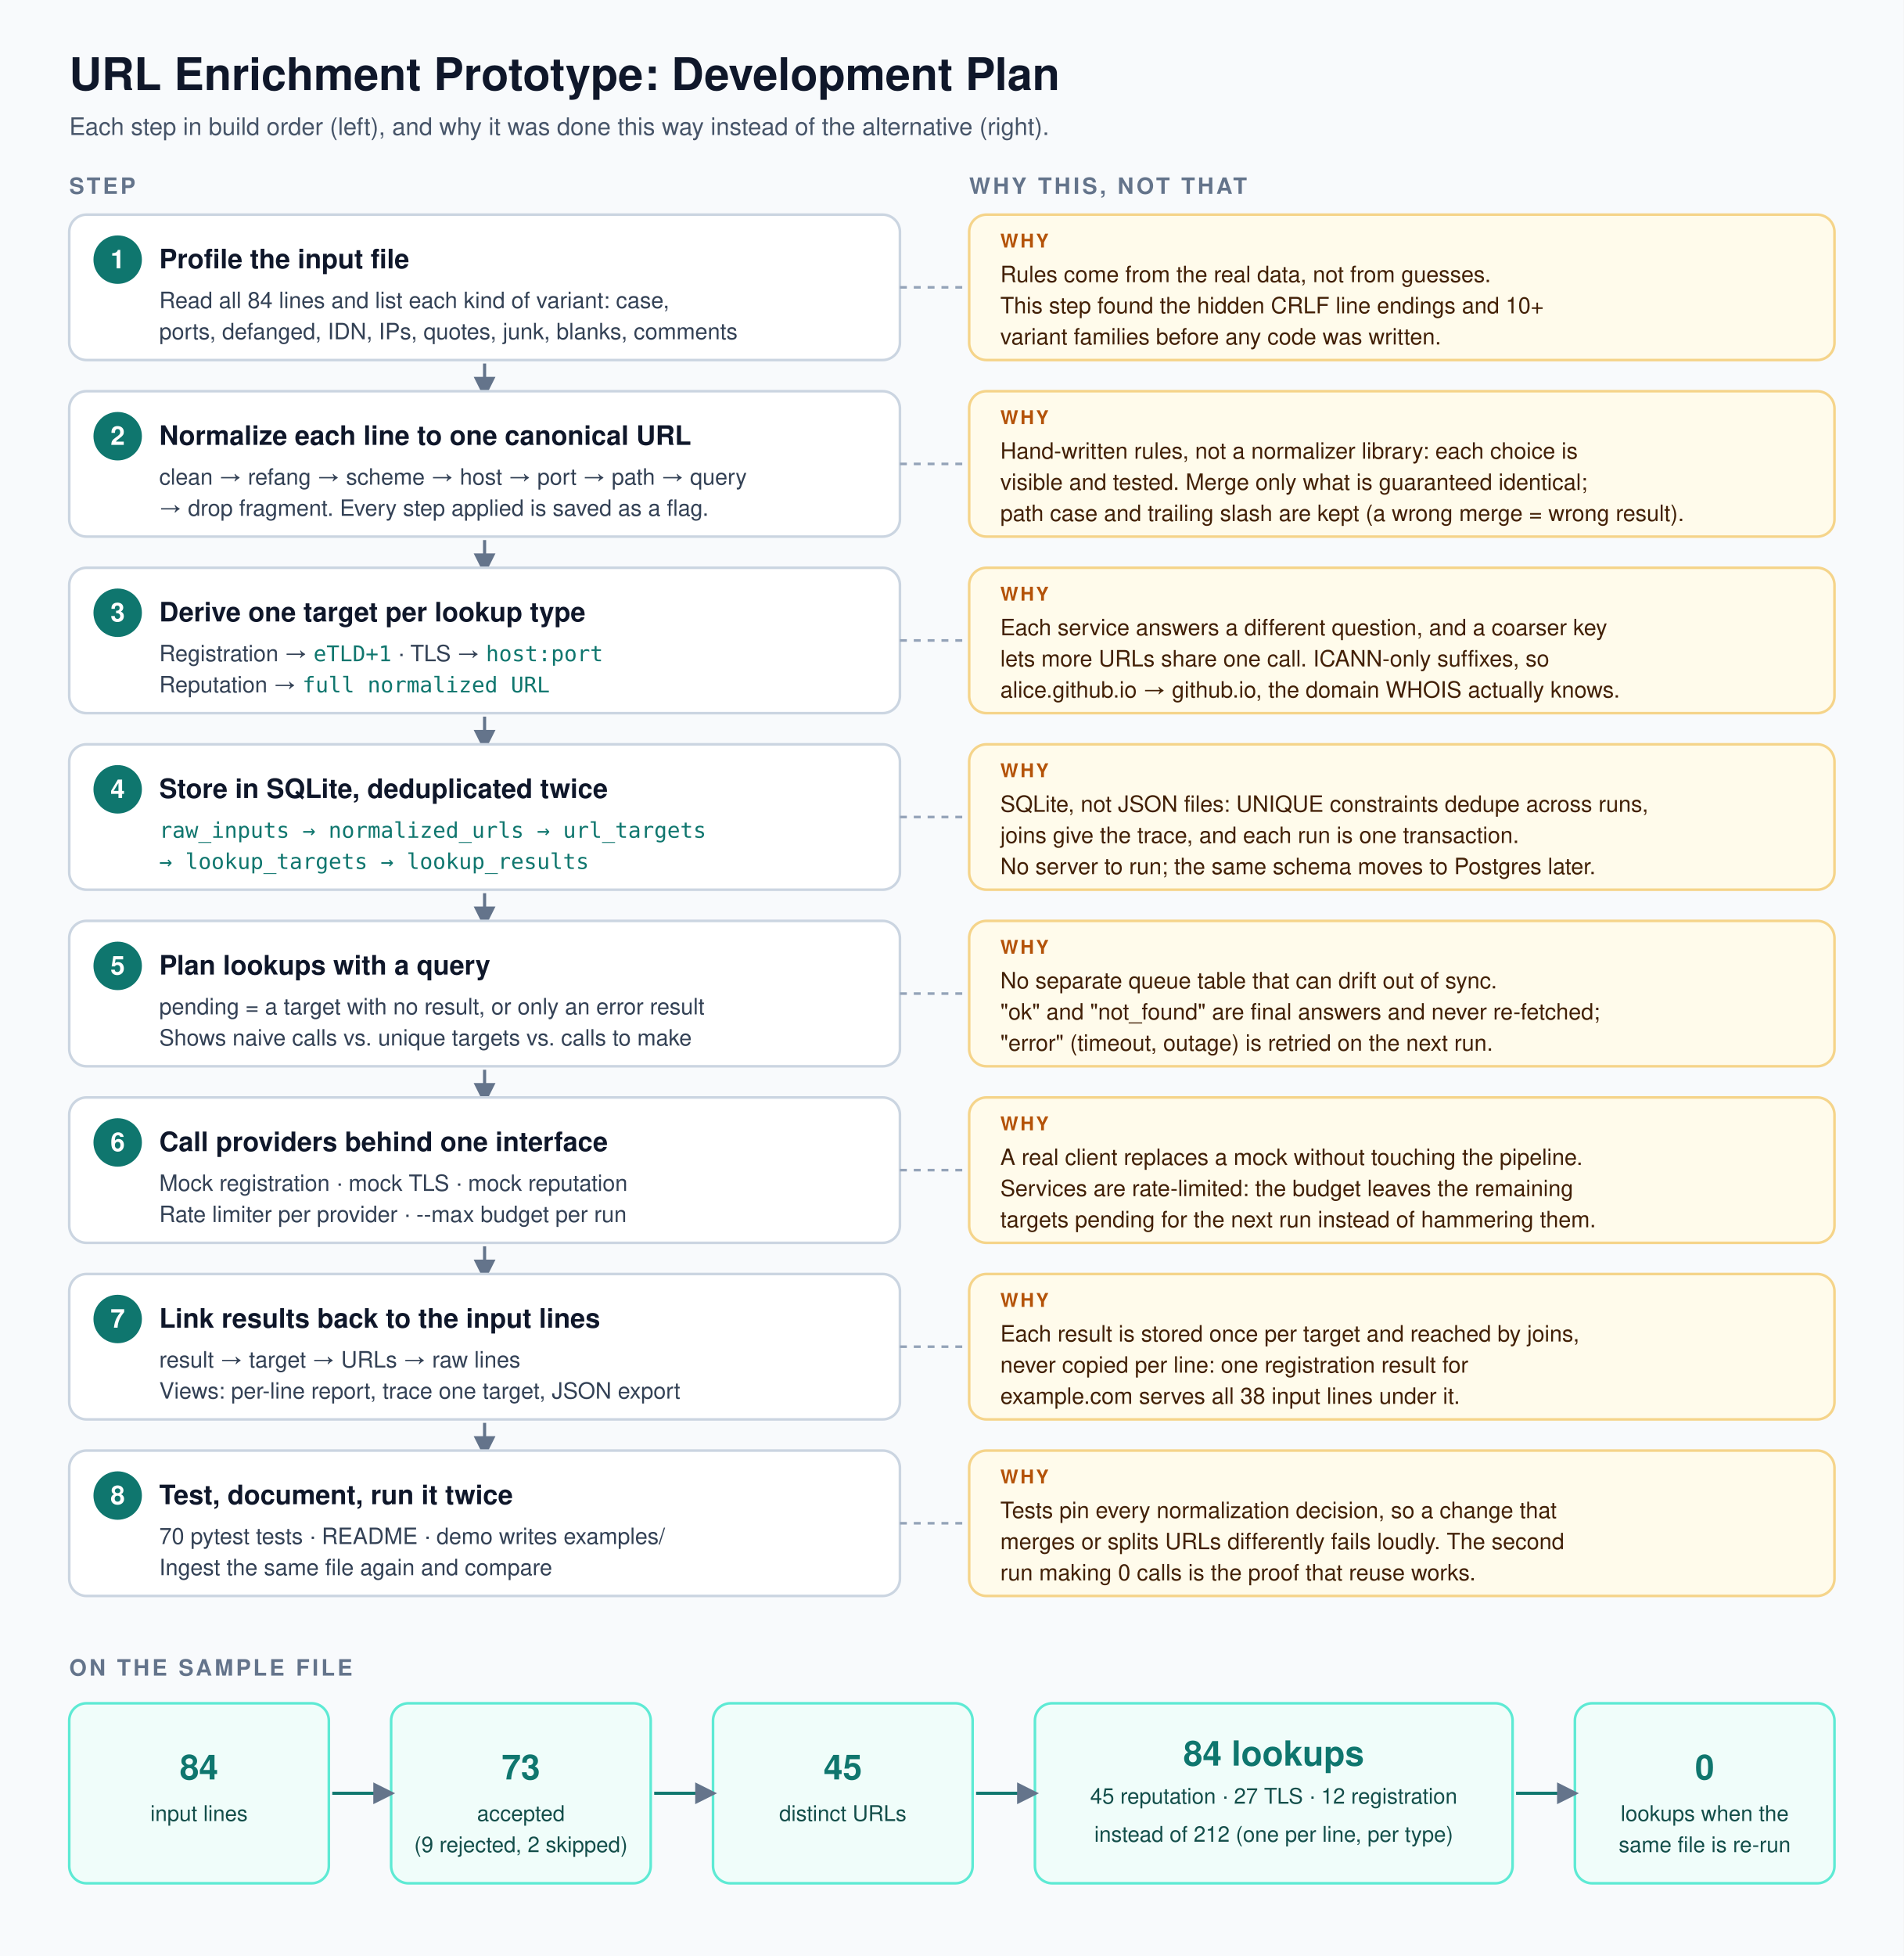
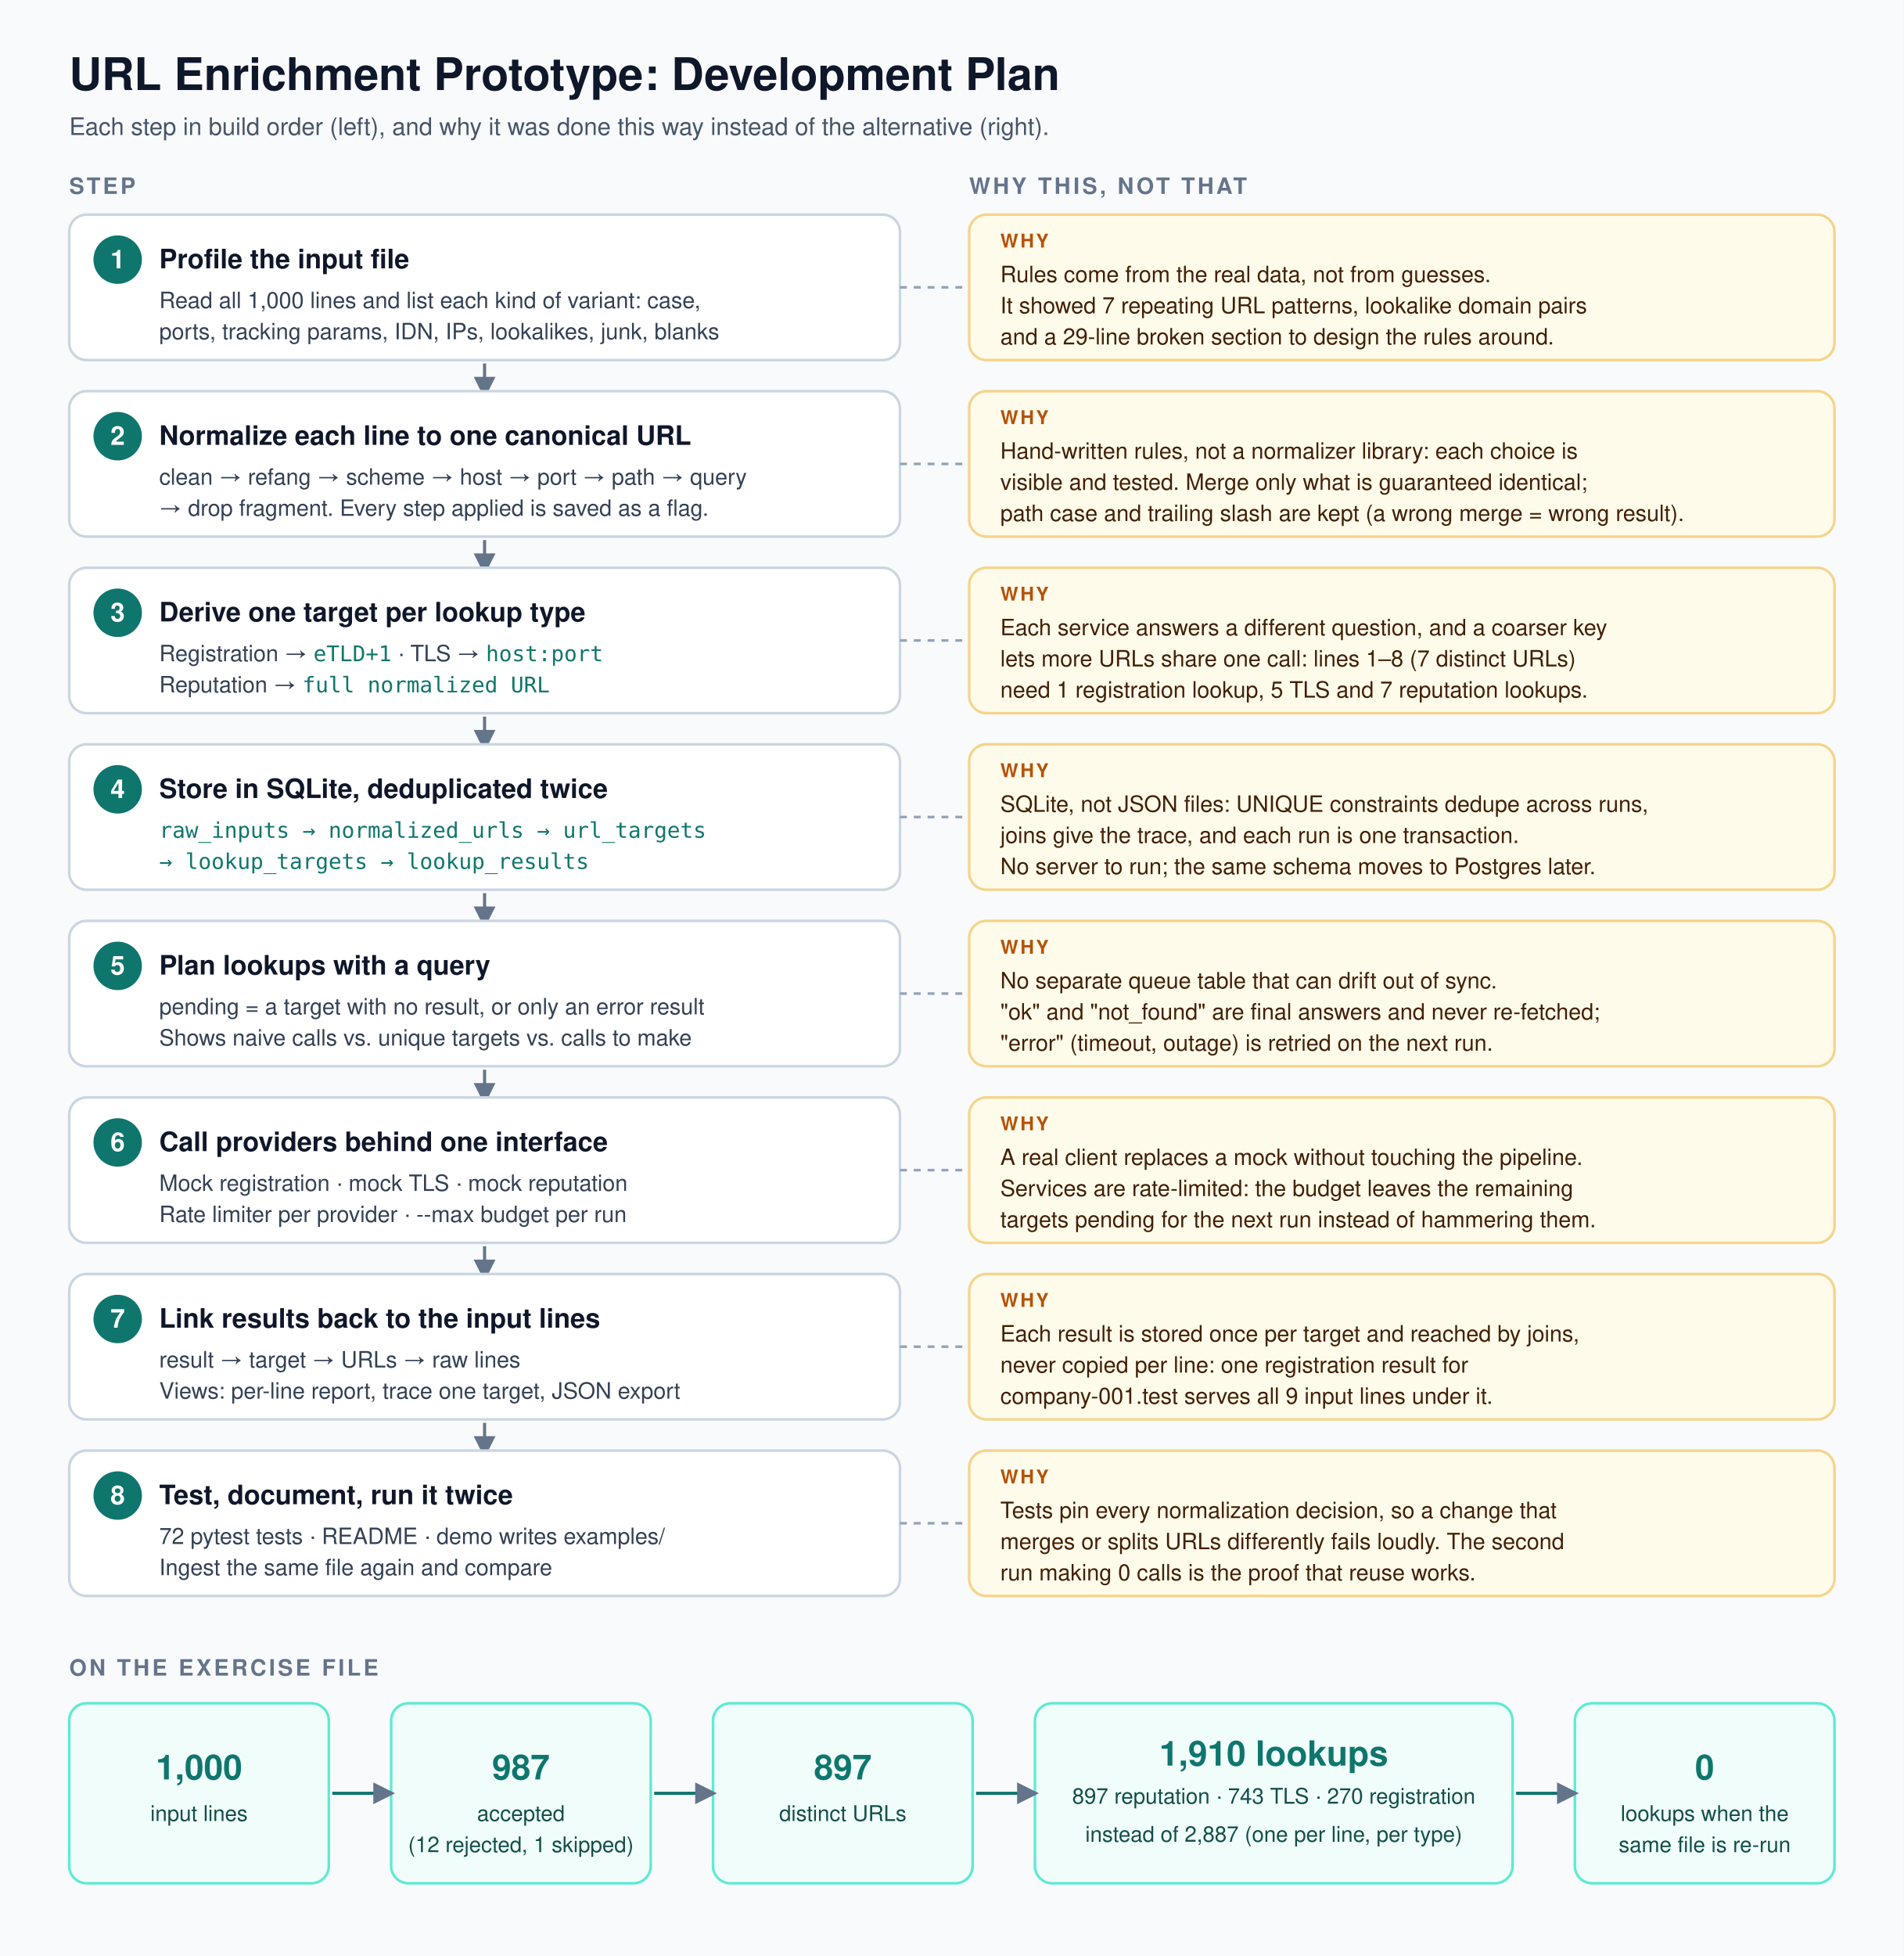
<svg xmlns="http://www.w3.org/2000/svg" viewBox="0 0 1100 1130" width="1100" height="1130" font-family="-apple-system, 'Segoe UI', Helvetica, Arial, sans-serif">
  <defs>
    <marker id="arrow" viewBox="0 0 10 10" refX="5" refY="5" markerWidth="7" markerHeight="7" orient="auto-start-reverse">
      <path d="M0,0 L10,5 L0,10 z" fill="#64748b" />
    </marker>
    <style>
      .title { font-size: 26px; font-weight: 700; fill: #0f172a; }
      .sub   { font-size: 14px; fill: #475569; }
      .head  { font-size: 13px; font-weight: 700; fill: #64748b; letter-spacing: 1.5px; }
      .step  { fill: #ffffff; stroke: #cbd5e1; stroke-width: 1.5; }
      .why   { fill: #fffbeb; stroke: #f5d48a; stroke-width: 1.5; }
      .num   { fill: #0f766e; }
      .numt  { font-size: 15px; font-weight: 700; fill: #ffffff; }
      .st    { font-size: 15.5px; font-weight: 700; fill: #0f172a; }
      .sd    { font-size: 13px; fill: #334155; }
      .wl    { font-size: 11px; font-weight: 700; fill: #b45309; letter-spacing: 1.2px; }
      .wd    { font-size: 13px; fill: #422006; }
      .code  { font-family: ui-monospace, Menlo, Consolas, monospace; font-size: 12.5px; fill: #0f766e; }
      .link  { stroke: #94a3b8; stroke-width: 1.5; stroke-dasharray: 4 4; }
      .fbox  { fill: #f0fdfa; stroke: #5eead4; stroke-width: 1.5; }
      .fbig  { font-size: 20px; font-weight: 700; fill: #0f766e; }
      .fsm   { font-size: 12.5px; fill: #134e4a; }
    </style>
  </defs>
  <rect width="1100" height="1130" fill="#f8fafc" />
  <text x="40" y="52" class="title">URL Enrichment Prototype: Development Plan</text>
  <text x="40" y="78" class="sub">Each step in build order (left), and why it was done this way instead of the alternative (right).</text>
  <text x="40" y="112" class="head">STEP</text>
  <text x="560" y="112" class="head">WHY THIS, NOT THAT</text>
  <g stroke="#64748b" stroke-width="1.8" marker-end="url(#arrow)">
    <line x1="280" y1="210" x2="280" y2="224" />
    <line x1="280" y1="312" x2="280" y2="326" />
    <line x1="280" y1="414" x2="280" y2="428" />
    <line x1="280" y1="516" x2="280" y2="530" />
    <line x1="280" y1="618" x2="280" y2="632" />
    <line x1="280" y1="720" x2="280" y2="734" />
    <line x1="280" y1="822" x2="280" y2="836" />
  </g>
  <g transform="translate(0,124)">
    <rect x="40" y="0" width="480" height="84" rx="10" class="step" />
    <circle cx="68" cy="26" r="14" class="num" />
    <text x="68" y="31" text-anchor="middle" class="numt">1</text>
    <text x="92" y="31" class="st">Profile the input file</text>
-     <text x="92" y="54" class="sd">Read all 84 lines and list each kind of variant: case,</text>
-     <text x="92" y="72" class="sd">ports, defanged, IDN, IPs, quotes, junk, blanks, comments</text>
+     <text x="92" y="54" class="sd">Read all 1,000 lines and list each kind of variant: case,</text>
+     <text x="92" y="72" class="sd">ports, tracking params, IDN, IPs, lookalikes, junk, blanks</text>
    <line x1="520" y1="42" x2="560" y2="42" class="link" />
    <rect x="560" y="0" width="500" height="84" rx="10" class="why" />
    <text x="578" y="19" class="wl">WHY</text>
    <text x="578" y="39" class="wd">Rules come from the real data, not from guesses.</text>
-     <text x="578" y="57" class="wd">This step found the hidden CRLF line endings and 10+</text>
-     <text x="578" y="75" class="wd">variant families before any code was written.</text>
+     <text x="578" y="57" class="wd">It showed 7 repeating URL patterns, lookalike domain pairs</text>
+     <text x="578" y="75" class="wd">and a 29-line broken section to design the rules around.</text>
  </g>
  <g transform="translate(0,226)">
    <rect x="40" y="0" width="480" height="84" rx="10" class="step" />
    <circle cx="68" cy="26" r="14" class="num" />
    <text x="68" y="31" text-anchor="middle" class="numt">2</text>
    <text x="92" y="31" class="st">Normalize each line to one canonical URL</text>
    <text x="92" y="54" class="sd">clean → refang → scheme → host → port → path → query</text>
    <text x="92" y="72" class="sd">→ drop fragment. Every step applied is saved as a flag.</text>
    <line x1="520" y1="42" x2="560" y2="42" class="link" />
    <rect x="560" y="0" width="500" height="84" rx="10" class="why" />
    <text x="578" y="19" class="wl">WHY</text>
    <text x="578" y="39" class="wd">Hand-written rules, not a normalizer library: each choice is</text>
    <text x="578" y="57" class="wd">visible and tested. Merge only what is guaranteed identical;</text>
    <text x="578" y="75" class="wd">path case and trailing slash are kept (a wrong merge = wrong result).</text>
  </g>
  <g transform="translate(0,328)">
    <rect x="40" y="0" width="480" height="84" rx="10" class="step" />
    <circle cx="68" cy="26" r="14" class="num" />
    <text x="68" y="31" text-anchor="middle" class="numt">3</text>
    <text x="92" y="31" class="st">Derive one target per lookup type</text>
    <text x="92" y="54" class="sd">Registration → <tspan class="code">eTLD+1</tspan>  ·  TLS → <tspan class="code">host:port</tspan>
    </text>
    <text x="92" y="72" class="sd">Reputation → <tspan class="code">full normalized URL</tspan>
    </text>
    <line x1="520" y1="42" x2="560" y2="42" class="link" />
    <rect x="560" y="0" width="500" height="84" rx="10" class="why" />
    <text x="578" y="19" class="wl">WHY</text>
    <text x="578" y="39" class="wd">Each service answers a different question, and a coarser key</text>
-     <text x="578" y="57" class="wd">lets more URLs share one call. ICANN-only suffixes, so</text>
-     <text x="578" y="75" class="wd">alice.github.io → github.io, the domain WHOIS actually knows.</text>
+     <text x="578" y="57" class="wd">lets more URLs share one call: lines 1–8 (7 distinct URLs)</text>
+     <text x="578" y="75" class="wd">need 1 registration lookup, 5 TLS and 7 reputation lookups.</text>
  </g>
  <g transform="translate(0,430)">
    <rect x="40" y="0" width="480" height="84" rx="10" class="step" />
    <circle cx="68" cy="26" r="14" class="num" />
    <text x="68" y="31" text-anchor="middle" class="numt">4</text>
    <text x="92" y="31" class="st">Store in SQLite, deduplicated twice</text>
    <text x="92" y="54" class="code">raw_inputs → normalized_urls → url_targets</text>
    <text x="92" y="72" class="code">→ lookup_targets → lookup_results</text>
    <line x1="520" y1="42" x2="560" y2="42" class="link" />
    <rect x="560" y="0" width="500" height="84" rx="10" class="why" />
    <text x="578" y="19" class="wl">WHY</text>
    <text x="578" y="39" class="wd">SQLite, not JSON files: UNIQUE constraints dedupe across runs,</text>
    <text x="578" y="57" class="wd">joins give the trace, and each run is one transaction.</text>
    <text x="578" y="75" class="wd">No server to run; the same schema moves to Postgres later.</text>
  </g>
  <g transform="translate(0,532)">
    <rect x="40" y="0" width="480" height="84" rx="10" class="step" />
    <circle cx="68" cy="26" r="14" class="num" />
    <text x="68" y="31" text-anchor="middle" class="numt">5</text>
    <text x="92" y="31" class="st">Plan lookups with a query</text>
    <text x="92" y="54" class="sd">pending = a target with no result, or only an error result</text>
    <text x="92" y="72" class="sd">Shows naive calls vs. unique targets vs. calls to make</text>
    <line x1="520" y1="42" x2="560" y2="42" class="link" />
    <rect x="560" y="0" width="500" height="84" rx="10" class="why" />
    <text x="578" y="19" class="wl">WHY</text>
    <text x="578" y="39" class="wd">No separate queue table that can drift out of sync.</text>
    <text x="578" y="57" class="wd">"ok" and "not_found" are final answers and never re-fetched;</text>
    <text x="578" y="75" class="wd">"error" (timeout, outage) is retried on the next run.</text>
  </g>
  <g transform="translate(0,634)">
    <rect x="40" y="0" width="480" height="84" rx="10" class="step" />
    <circle cx="68" cy="26" r="14" class="num" />
    <text x="68" y="31" text-anchor="middle" class="numt">6</text>
    <text x="92" y="31" class="st">Call providers behind one interface</text>
    <text x="92" y="54" class="sd">Mock registration · mock TLS · mock reputation</text>
    <text x="92" y="72" class="sd">Rate limiter per provider · --max budget per run</text>
    <line x1="520" y1="42" x2="560" y2="42" class="link" />
    <rect x="560" y="0" width="500" height="84" rx="10" class="why" />
    <text x="578" y="19" class="wl">WHY</text>
    <text x="578" y="39" class="wd">A real client replaces a mock without touching the pipeline.</text>
    <text x="578" y="57" class="wd">Services are rate-limited: the budget leaves the remaining</text>
    <text x="578" y="75" class="wd">targets pending for the next run instead of hammering them.</text>
  </g>
  <g transform="translate(0,736)">
    <rect x="40" y="0" width="480" height="84" rx="10" class="step" />
    <circle cx="68" cy="26" r="14" class="num" />
    <text x="68" y="31" text-anchor="middle" class="numt">7</text>
    <text x="92" y="31" class="st">Link results back to the input lines</text>
    <text x="92" y="54" class="sd">result → target → URLs → raw lines</text>
    <text x="92" y="72" class="sd">Views: per-line report, trace one target, JSON export</text>
    <line x1="520" y1="42" x2="560" y2="42" class="link" />
    <rect x="560" y="0" width="500" height="84" rx="10" class="why" />
    <text x="578" y="19" class="wl">WHY</text>
    <text x="578" y="39" class="wd">Each result is stored once per target and reached by joins,</text>
    <text x="578" y="57" class="wd">never copied per line: one registration result for</text>
-     <text x="578" y="75" class="wd">example.com serves all 38 input lines under it.</text>
+     <text x="578" y="75" class="wd">company-001.test serves all 9 input lines under it.</text>
  </g>
  <g transform="translate(0,838)">
    <rect x="40" y="0" width="480" height="84" rx="10" class="step" />
    <circle cx="68" cy="26" r="14" class="num" />
    <text x="68" y="31" text-anchor="middle" class="numt">8</text>
    <text x="92" y="31" class="st">Test, document, run it twice</text>
-     <text x="92" y="54" class="sd">70 pytest tests · README · demo writes examples/</text>
+     <text x="92" y="54" class="sd">72 pytest tests · README · demo writes examples/</text>
    <text x="92" y="72" class="sd">Ingest the same file again and compare</text>
    <line x1="520" y1="42" x2="560" y2="42" class="link" />
    <rect x="560" y="0" width="500" height="84" rx="10" class="why" />
    <text x="578" y="19" class="wl">WHY</text>
    <text x="578" y="39" class="wd">Tests pin every normalization decision, so a change that</text>
    <text x="578" y="57" class="wd">merges or splits URLs differently fails loudly. The second</text>
    <text x="578" y="75" class="wd">run making 0 calls is the proof that reuse works.</text>
  </g>
-   <text x="40" y="968" class="head">ON THE SAMPLE FILE</text>
+   <text x="40" y="968" class="head">ON THE EXERCISE FILE</text>
  <g transform="translate(0,984)">
    <rect x="40" y="0" width="150" height="104" rx="10" class="fbox" />
-     <text x="115" y="44" text-anchor="middle" class="fbig">84</text>
+     <text x="115" y="44" text-anchor="middle" class="fbig">1,000</text>
    <text x="115" y="68" text-anchor="middle" class="fsm">input lines</text>
    <rect x="226" y="0" width="150" height="104" rx="10" class="fbox" />
-     <text x="301" y="44" text-anchor="middle" class="fbig">73</text>
+     <text x="301" y="44" text-anchor="middle" class="fbig">987</text>
    <text x="301" y="68" text-anchor="middle" class="fsm">accepted</text>
-     <text x="301" y="86" text-anchor="middle" class="fsm">(9 rejected, 2 skipped)</text>
+     <text x="301" y="86" text-anchor="middle" class="fsm">(12 rejected, 1 skipped)</text>
    <rect x="412" y="0" width="150" height="104" rx="10" class="fbox" />
-     <text x="487" y="44" text-anchor="middle" class="fbig">45</text>
+     <text x="487" y="44" text-anchor="middle" class="fbig">897</text>
    <text x="487" y="68" text-anchor="middle" class="fsm">distinct URLs</text>
    <rect x="598" y="0" width="276" height="104" rx="10" class="fbox" />
-     <text x="736" y="36" text-anchor="middle" class="fbig">84 lookups</text>
-     <text x="736" y="58" text-anchor="middle" class="fsm">45 reputation · 27 TLS · 12 registration</text>
-     <text x="736" y="80" text-anchor="middle" class="fsm">instead of 212 (one per line, per type)</text>
+     <text x="736" y="36" text-anchor="middle" class="fbig">1,910 lookups</text>
+     <text x="736" y="58" text-anchor="middle" class="fsm">897 reputation · 743 TLS · 270 registration</text>
+     <text x="736" y="80" text-anchor="middle" class="fsm">instead of 2,887 (one per line, per type)</text>
    <rect x="910" y="0" width="150" height="104" rx="10" class="fbox" />
    <text x="985" y="44" text-anchor="middle" class="fbig">0</text>
    <text x="985" y="68" text-anchor="middle" class="fsm">lookups when the</text>
    <text x="985" y="86" text-anchor="middle" class="fsm">same file is re-run</text>
    <g stroke="#0f766e" stroke-width="1.8" marker-end="url(#arrow)">
      <line x1="192" y1="52" x2="222" y2="52" />
      <line x1="378" y1="52" x2="408" y2="52" />
      <line x1="564" y1="52" x2="594" y2="52" />
      <line x1="876" y1="52" x2="906" y2="52" />
    </g>
  </g>
</svg>
